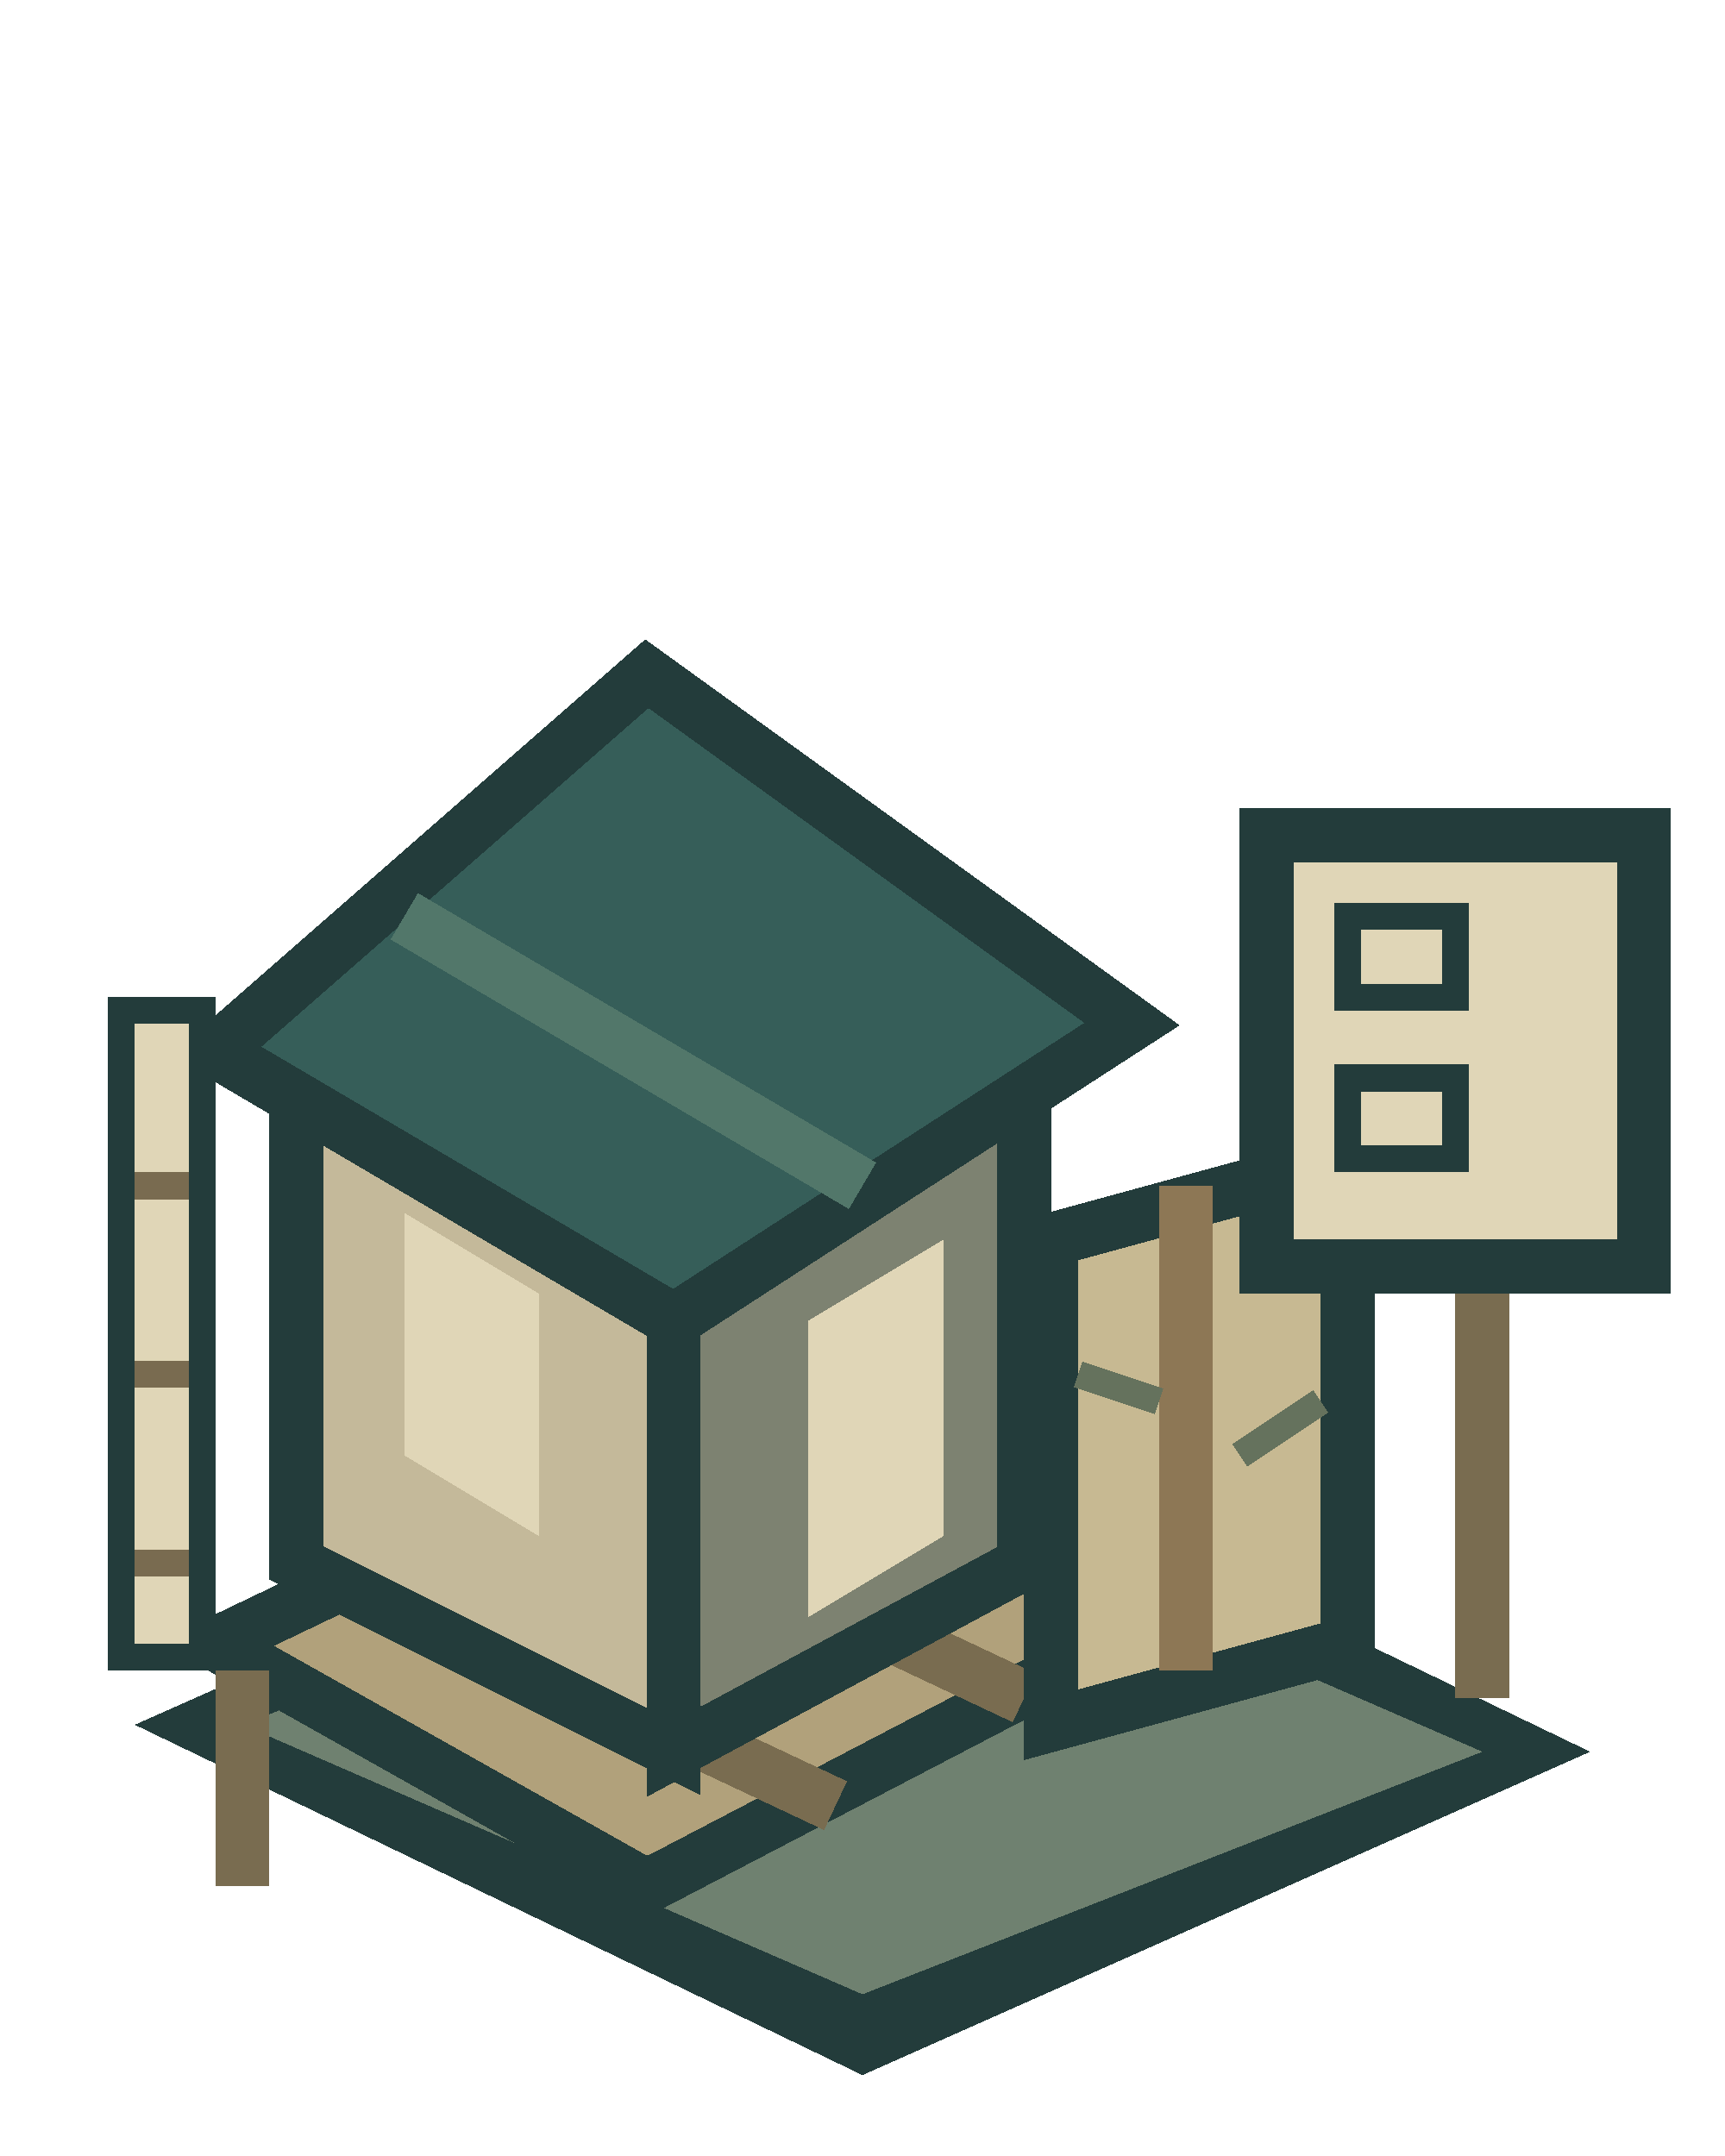
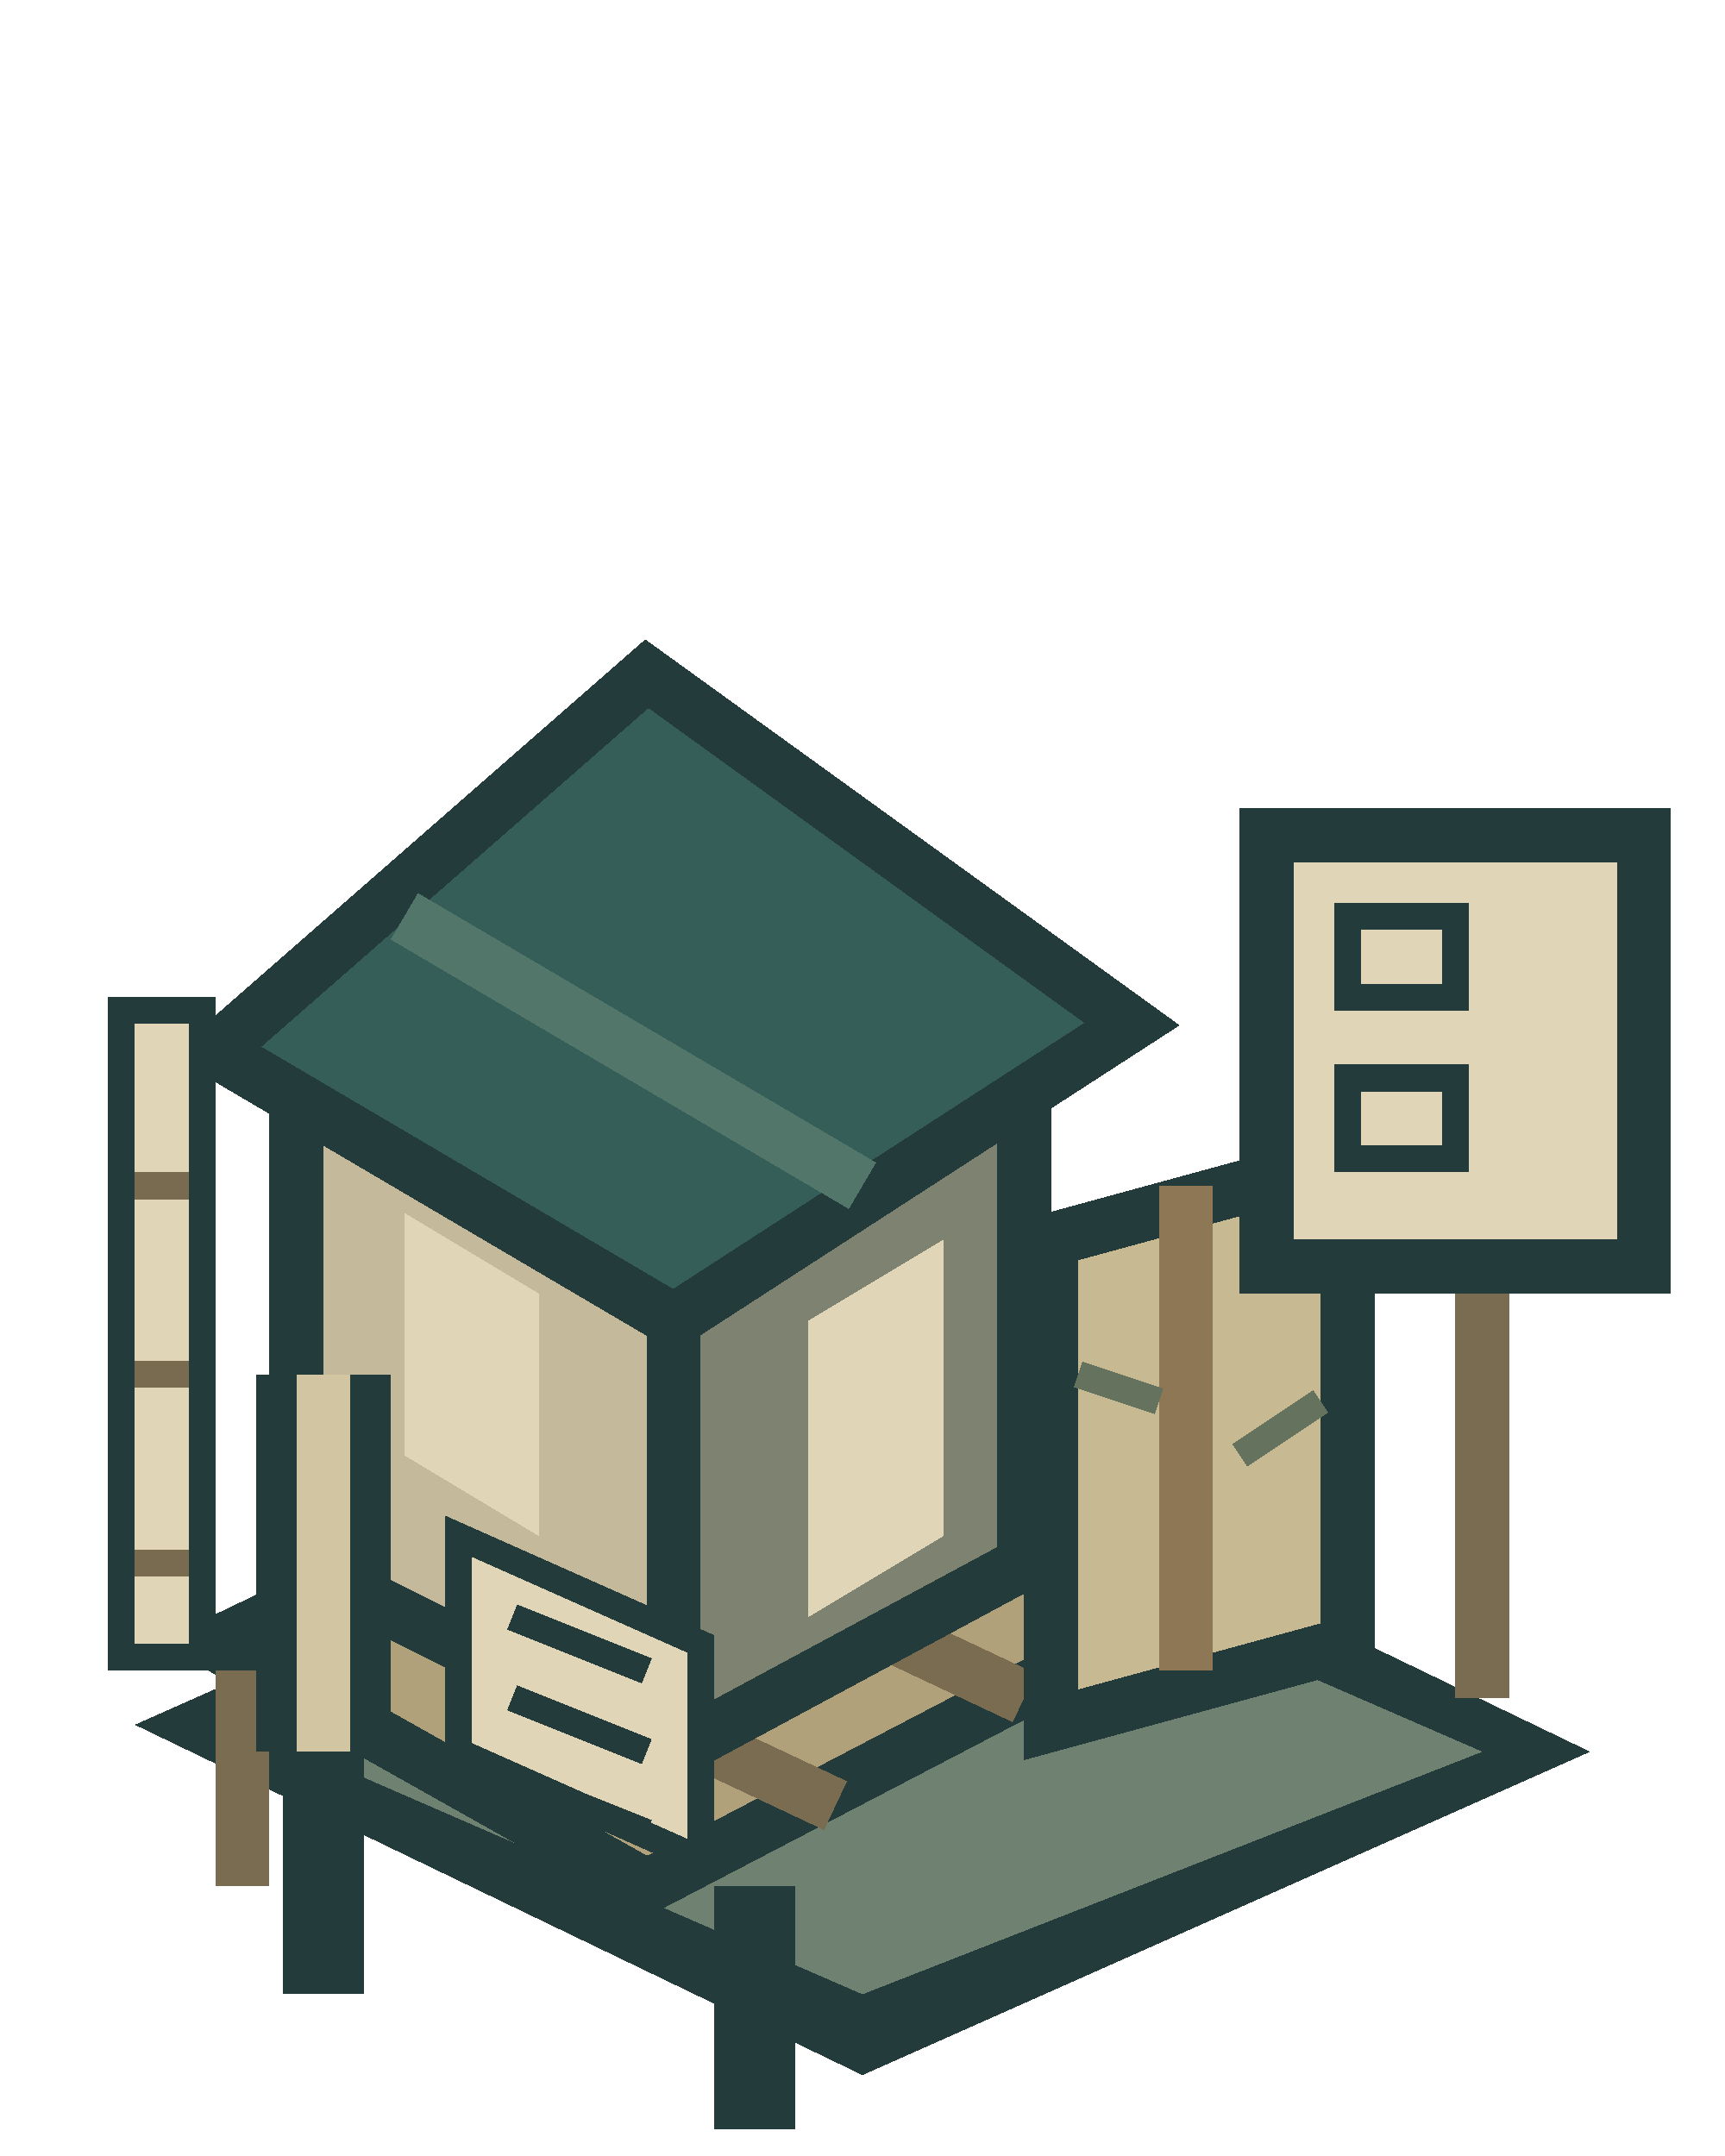
- <svg xmlns="http://www.w3.org/2000/svg" width="64" height="80" viewBox="0 0 64 80" shape-rendering="crispEdges" data-branch="branch" data-review="pending">
+ <svg xmlns="http://www.w3.org/2000/svg" width="64" height="80" viewBox="0 0 64 80" shape-rendering="crispEdges" data-branch="branch" data-review="pending" data-access="public">
  <path d="M32 52L59 65 32 77 5 64Z" fill="#233C3B" />
  <path d="M32 55L55 65 32 74 9 64Z" fill="#6F8170" />
  <path d="M8 61l23-11 16 8-23 12Z" fill="#B1A17B" stroke="#233C3B" stroke-width="2" />
  <path d="M14 59l17 8M21 55l17 8M9 62v8M31 52v8" stroke="#796C50" stroke-width="2" />
  <g id="branch-house">
    <path d="M11 39l14 7v19l-14-7Z" fill="#C4B99A" stroke="#233C3B" stroke-width="2" />
    <path d="M25 46l13-7v19l-13 7Z" fill="#7D8271" stroke="#233C3B" stroke-width="2" />
    <path d="M8 39l16-14 18 13-17 11Z" fill="#365E59" stroke="#233C3B" stroke-width="2" />
    <path d="M15 34l17 10" stroke="#52776A" stroke-width="2" />
    <g id="branch-open">
      <path d="M15 45l5 3v9l-5-3ZM30 49l5-3v11l-5 3Z" fill="#E0D6B7" />
    </g>
    <path d="M6 37v25" stroke="#233C3B" stroke-width="4" />
    <path d="M6 38v23" stroke="#E0D6B7" stroke-width="2" />
    <path d="M5 44h2M5 51h2M5 58h2" stroke="#796B50" />
  </g>
  <g id="failed-folio">
    <path d="M39 46l11-3v18l-11 3Z" fill="#C7B992" stroke="#233C3B" stroke-width="2" />
    <path d="M44 44v18" stroke="#8D7755" stroke-width="2" />
    <path d="M40 51l3 1M46 54l3-2" stroke="#65725D" />
  </g>
  <g id="pending-order">
    <path d="M55 31v32" stroke="#796C50" stroke-width="2" />
    <path d="M47 31h14v16H47Z" fill="#E0D6B7" stroke="#233C3B" stroke-width="2" />
    <path d="M50 34h4v3h-4ZM50 40h4v3h-4Z" fill="none" stroke="#233C3B" />
  </g>
+   <g id="branch-access" data-access="public" data-access-current="public">
+     <path d="M12 64v10M28 70v9" stroke="#233C3B" stroke-width="3" />
+     <g id="access-raised">
+       <path d="M12 65V51" stroke="#233C3B" stroke-width="5" />
+       <path d="M12 65V51" stroke="#D2C5A2" stroke-width="2" />
+     </g>
+     <g id="public-notice">
+       <path d="M17 57l9 4v8l-9-4Z" fill="#E0D6B7" stroke="#233C3B" stroke-width="1" />
+       <path d="M19 60l5 2M19 63l5 2M19 66l5 2" stroke="#233C3B" />
+     </g>
+   </g>
</svg>
